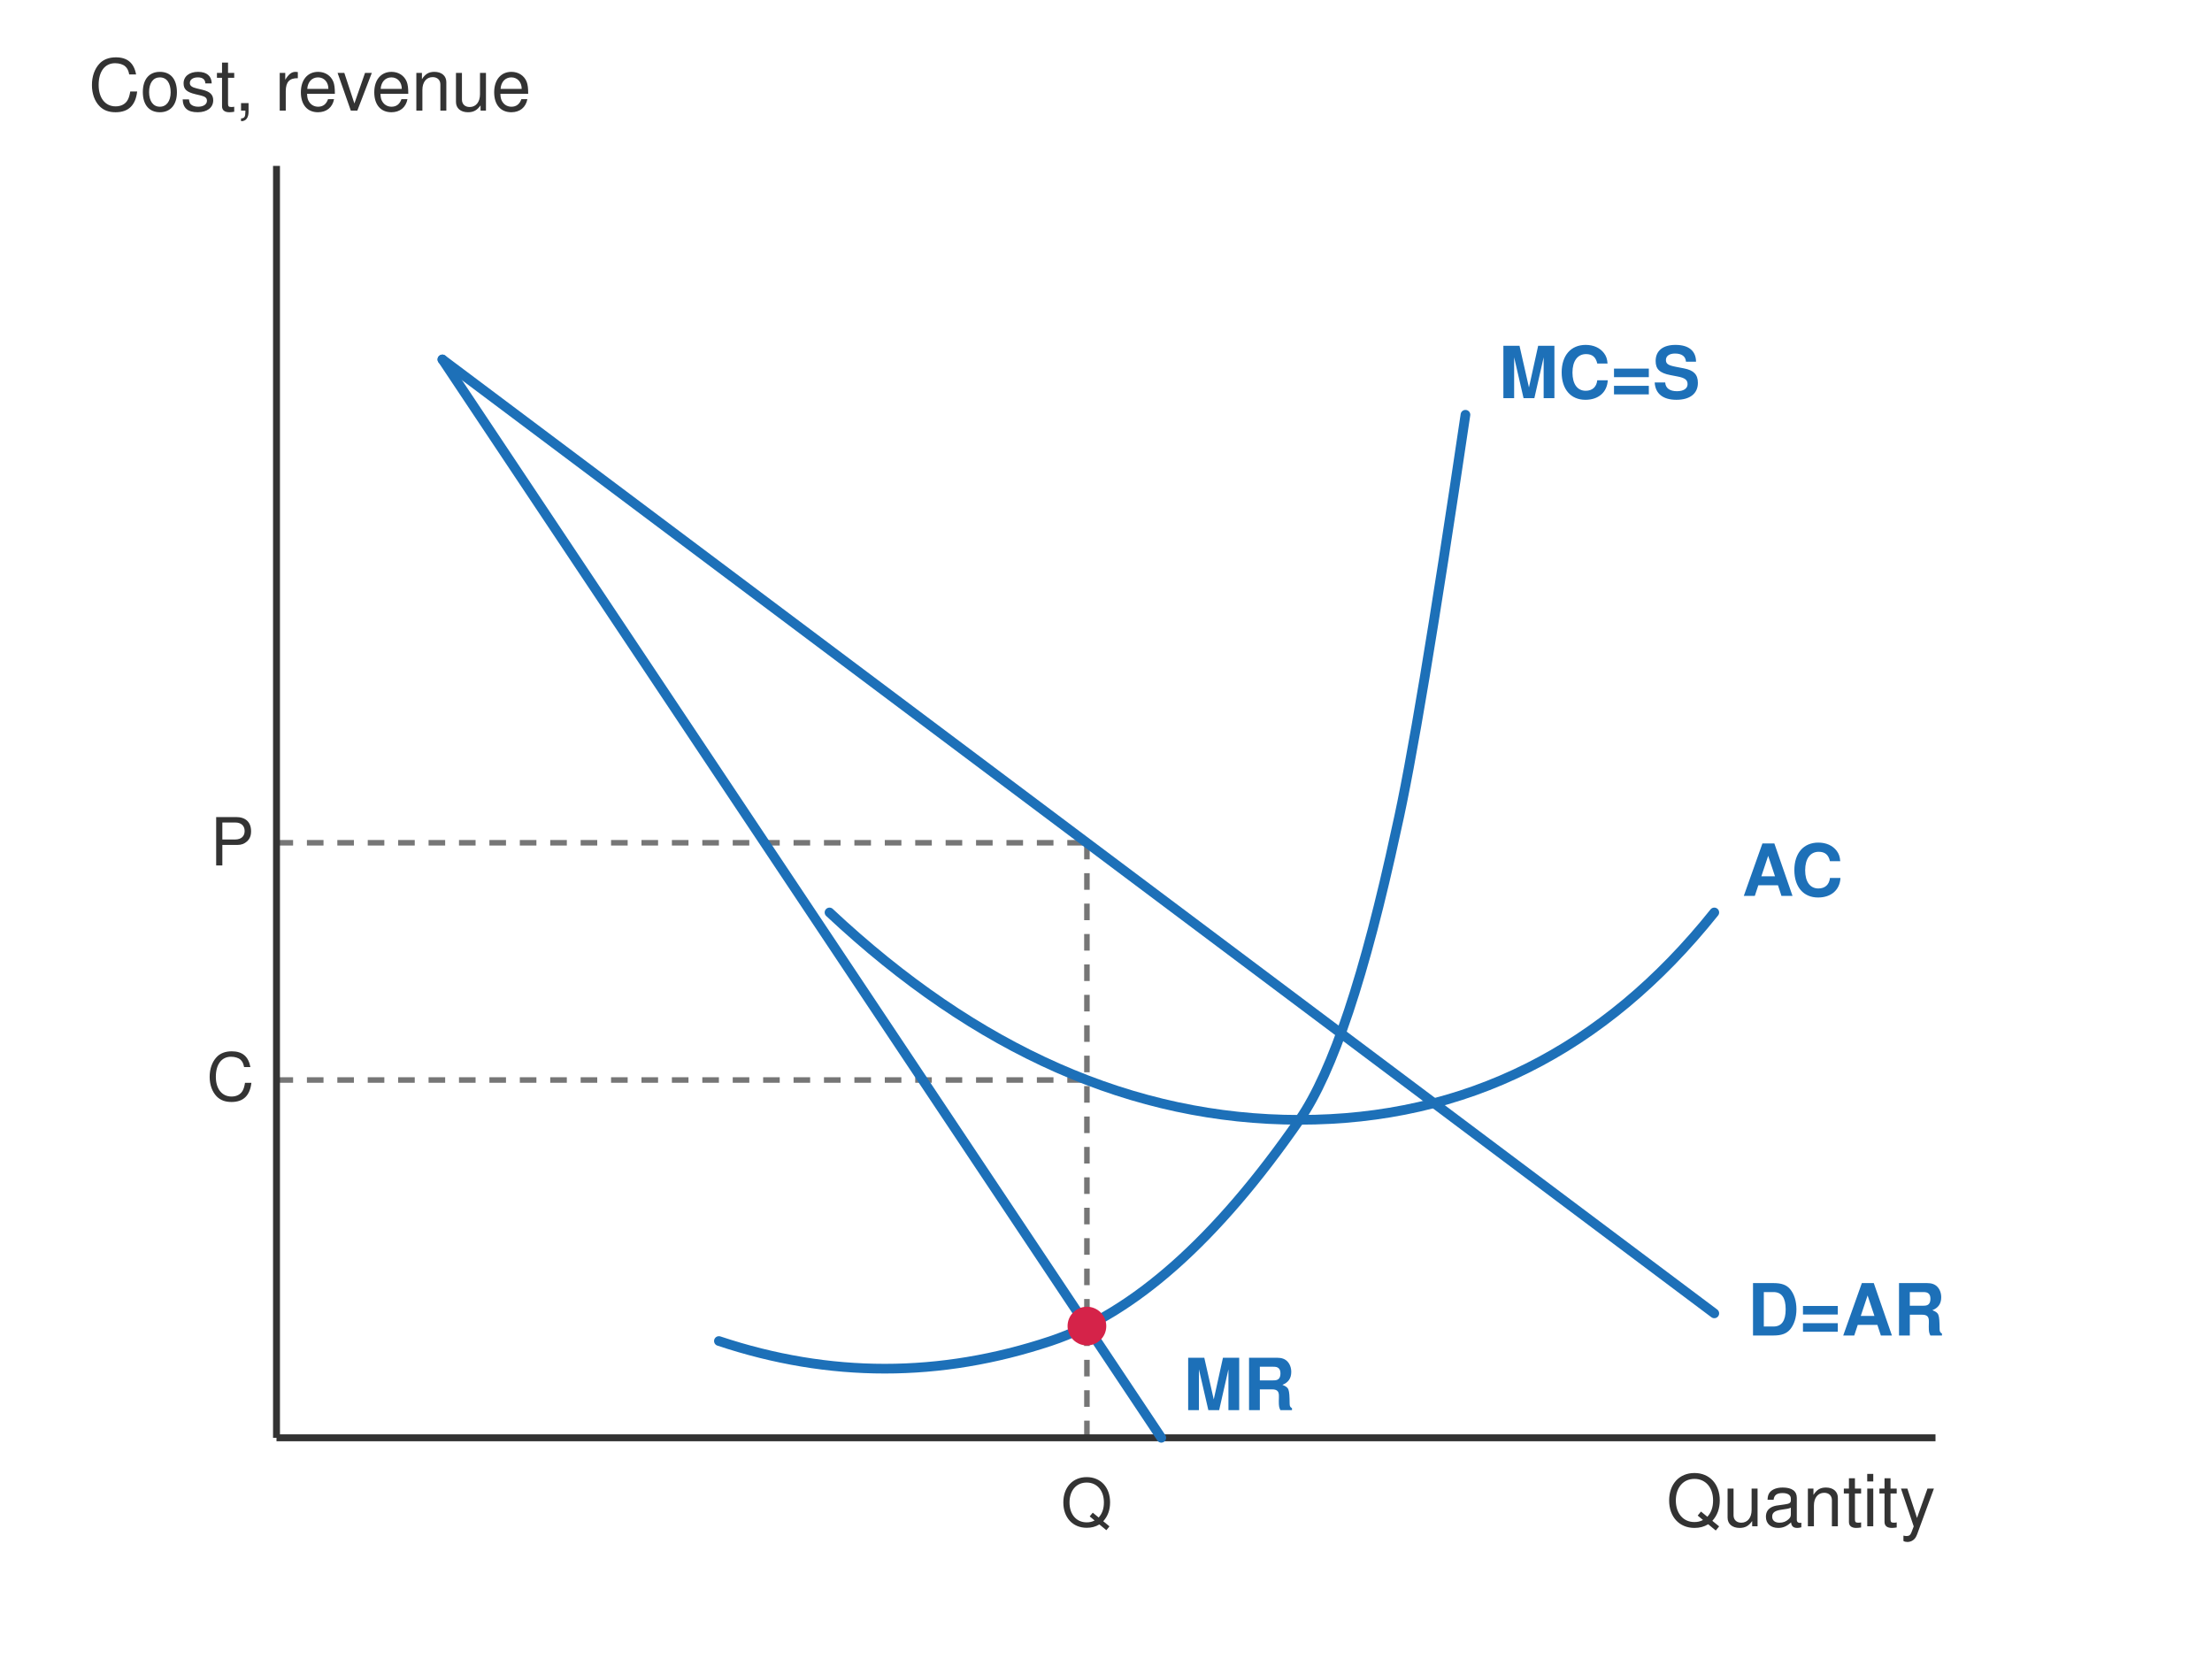
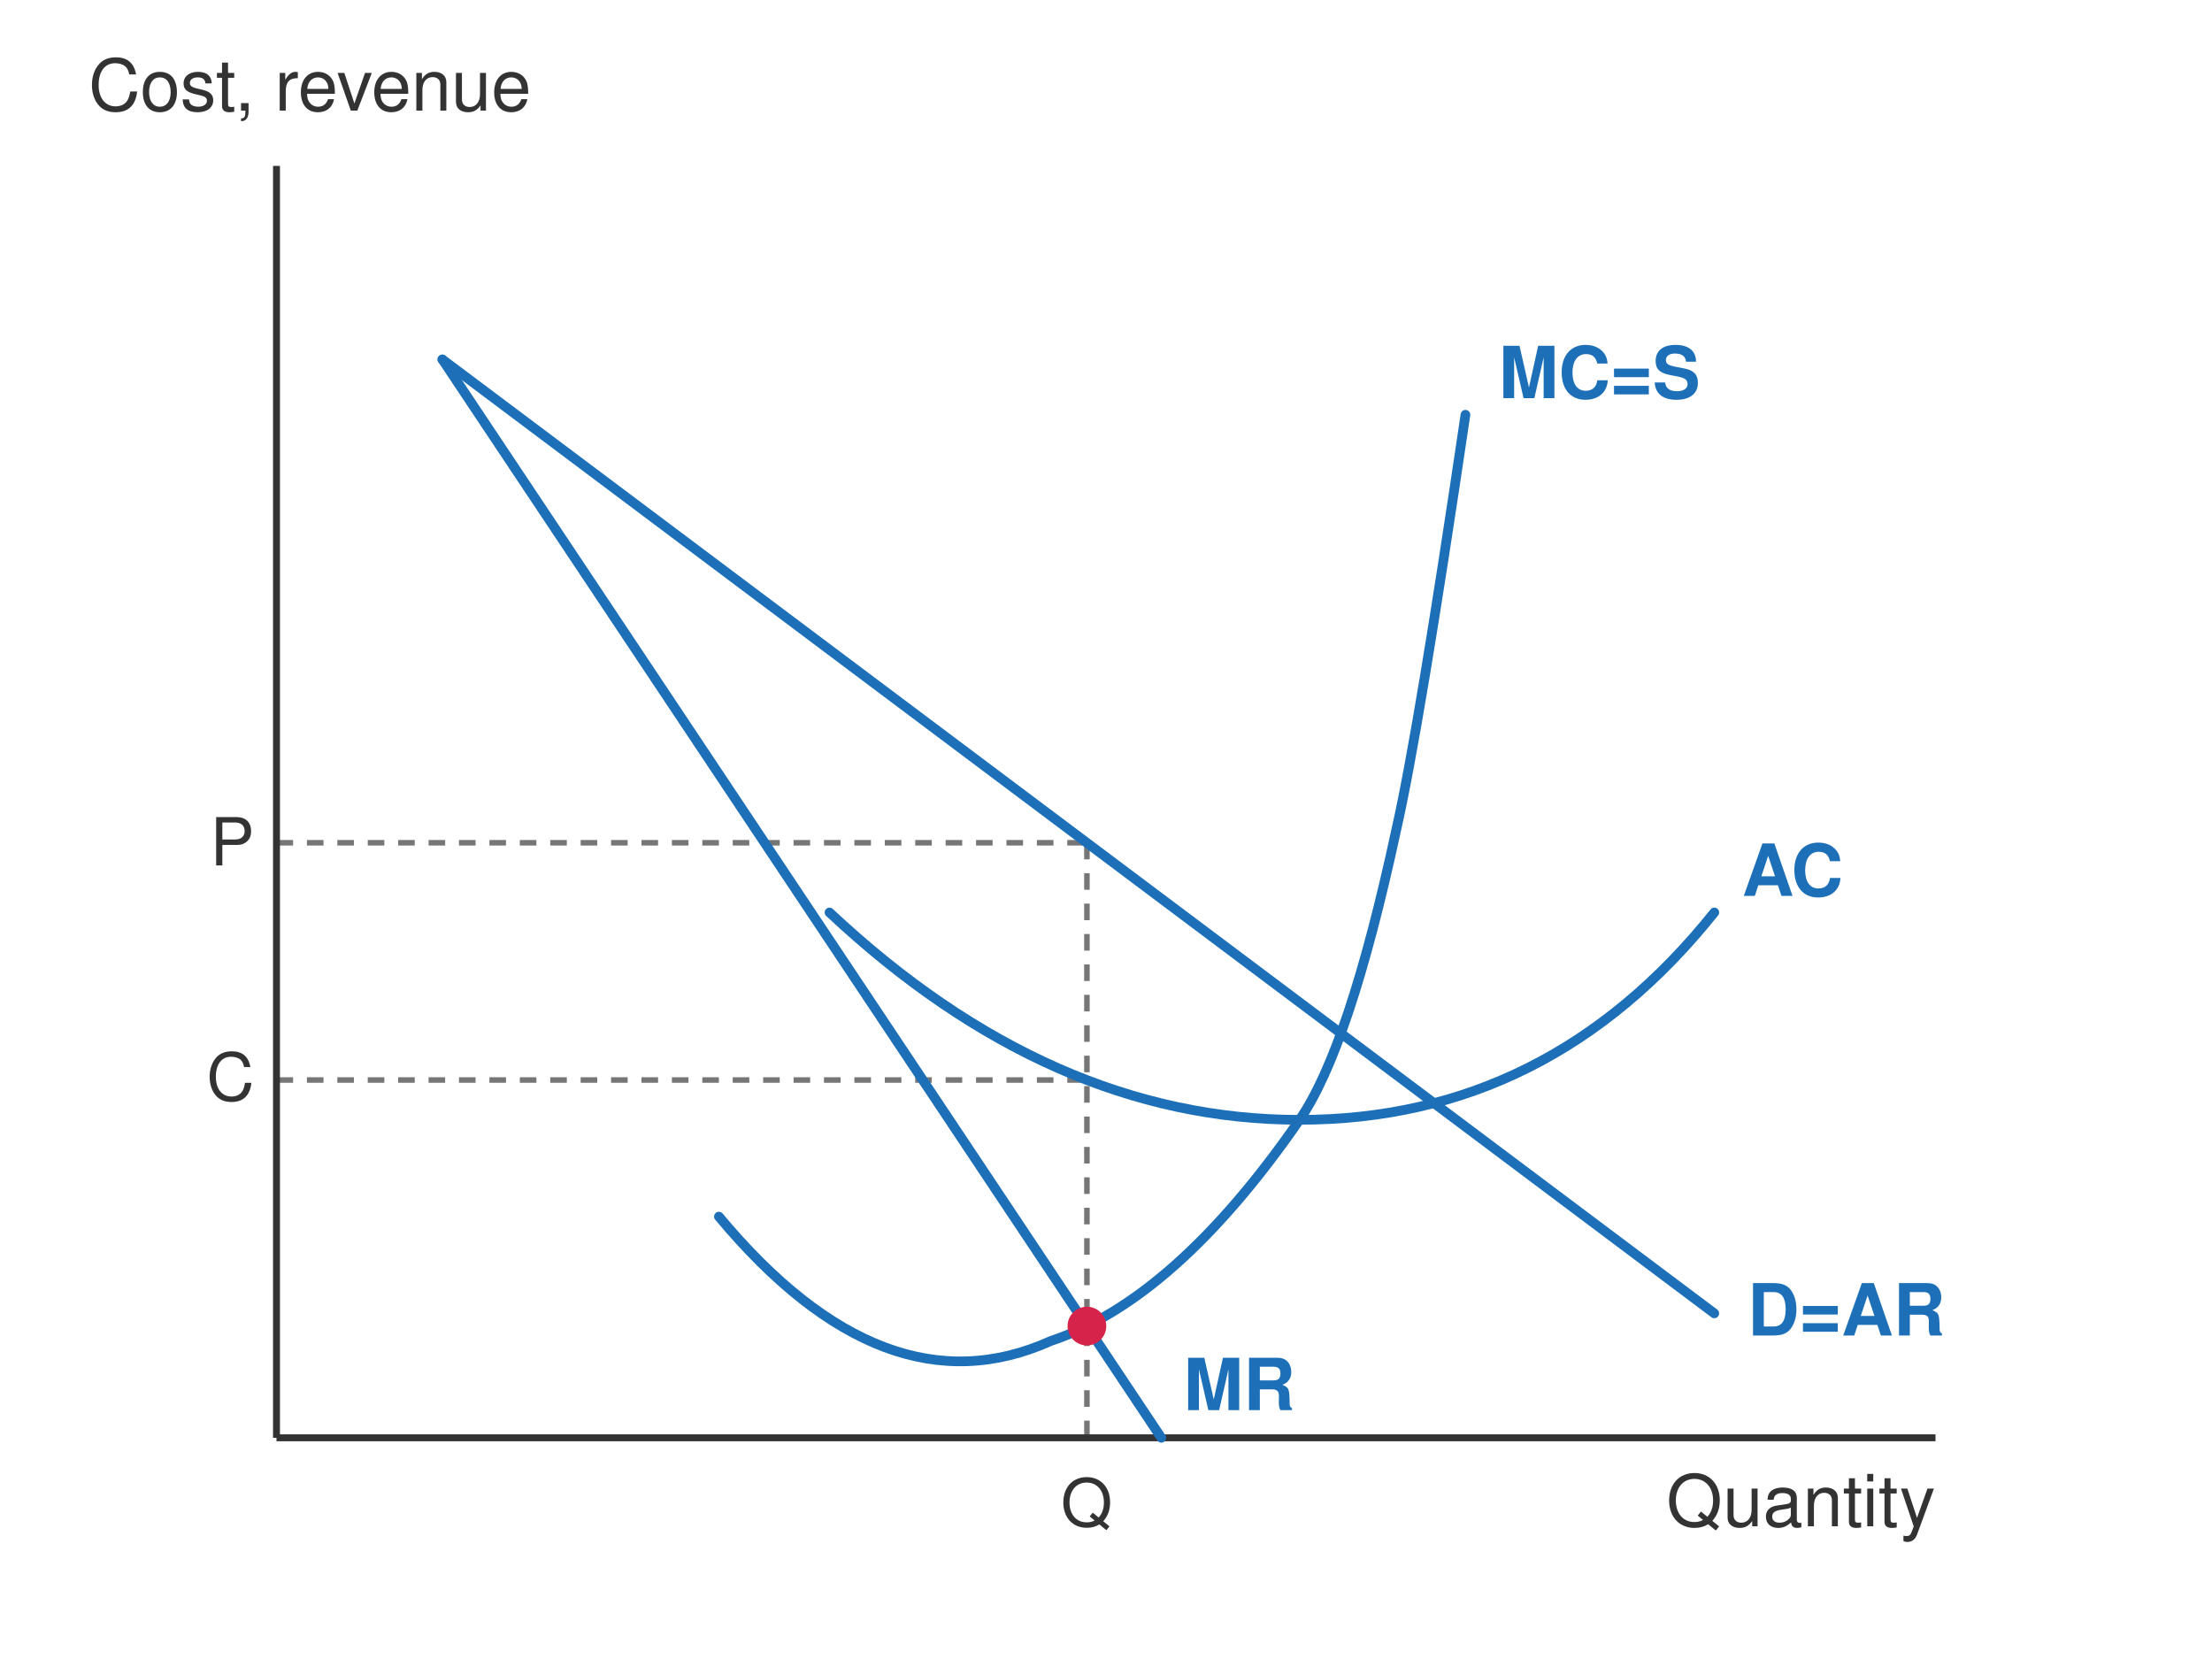
<svg xmlns="http://www.w3.org/2000/svg" viewBox="0 0 800 600" role="img" aria-labelledby="t d" font-family="Helvetica Neue, Helvetica, Arial, sans-serif">
  <line x1="100" y1="304.8" x2="393.1" y2="304.8" stroke="#767676" stroke-width="2" stroke-dasharray="6 5" />
  <line x1="100" y1="390.6" x2="393.1" y2="390.6" stroke="#767676" stroke-width="2" stroke-dasharray="6 5" />
  <line x1="393.1" y1="304.8" x2="393.1" y2="520" stroke="#767676" stroke-width="2" stroke-dasharray="6 5" />
  <line x1="100" y1="60" x2="100" y2="520" stroke="#333333" stroke-width="2.5" />
  <line x1="100" y1="520" x2="700" y2="520" stroke="#333333" stroke-width="2.5" />
  <text x="32" y="40" font-size="26" fill="#333333">Cost, revenue</text>
  <text x="700" y="552" font-size="26" fill="#333333" text-anchor="end">Quantity</text>
  <line x1="160" y1="130" x2="620" y2="475" stroke="#1d70b8" stroke-width="3.5" stroke-linecap="round" />
  <line x1="160" y1="130" x2="420" y2="520" stroke="#1d70b8" stroke-width="3.5" stroke-linecap="round" />
-   <path d="M 260,485 Q 320,505 380,485 Q 425,470 470,405 Q 488,379 505,300 Q 513,265 530,150" fill="none" stroke="#1d70b8" stroke-width="3.5" stroke-linecap="round" />
+   <path d="M 260,440 Q 320,512 380,485 Q 425,470 470,405 Q 488,379 505,300 Q 513,265 530,150" fill="none" stroke="#1d70b8" stroke-width="3.5" stroke-linecap="round" />
  <path d="M 300,330 Q 380,405 470,405 Q 560,405 620,330" fill="none" stroke="#1d70b8" stroke-width="3.5" stroke-linecap="round" />
  <circle cx="393.1" cy="479.6" r="7" fill="#d52349" />
  <text x="542" y="144" font-size="26" font-weight="700" fill="#1d70b8">MC=S</text>
  <text x="630" y="324" font-size="26" font-weight="700" fill="#1d70b8">AC</text>
  <text x="632" y="483" font-size="26" font-weight="700" fill="#1d70b8">D=AR</text>
  <text x="428" y="510" font-size="26" font-weight="700" fill="#1d70b8">MR</text>
  <text x="92" y="313" font-size="24" fill="#333333" text-anchor="end">P</text>
  <text x="92" y="398" font-size="24" fill="#333333" text-anchor="end">C</text>
  <text x="393" y="552" font-size="24" fill="#333333" text-anchor="middle">Q</text>
</svg>
